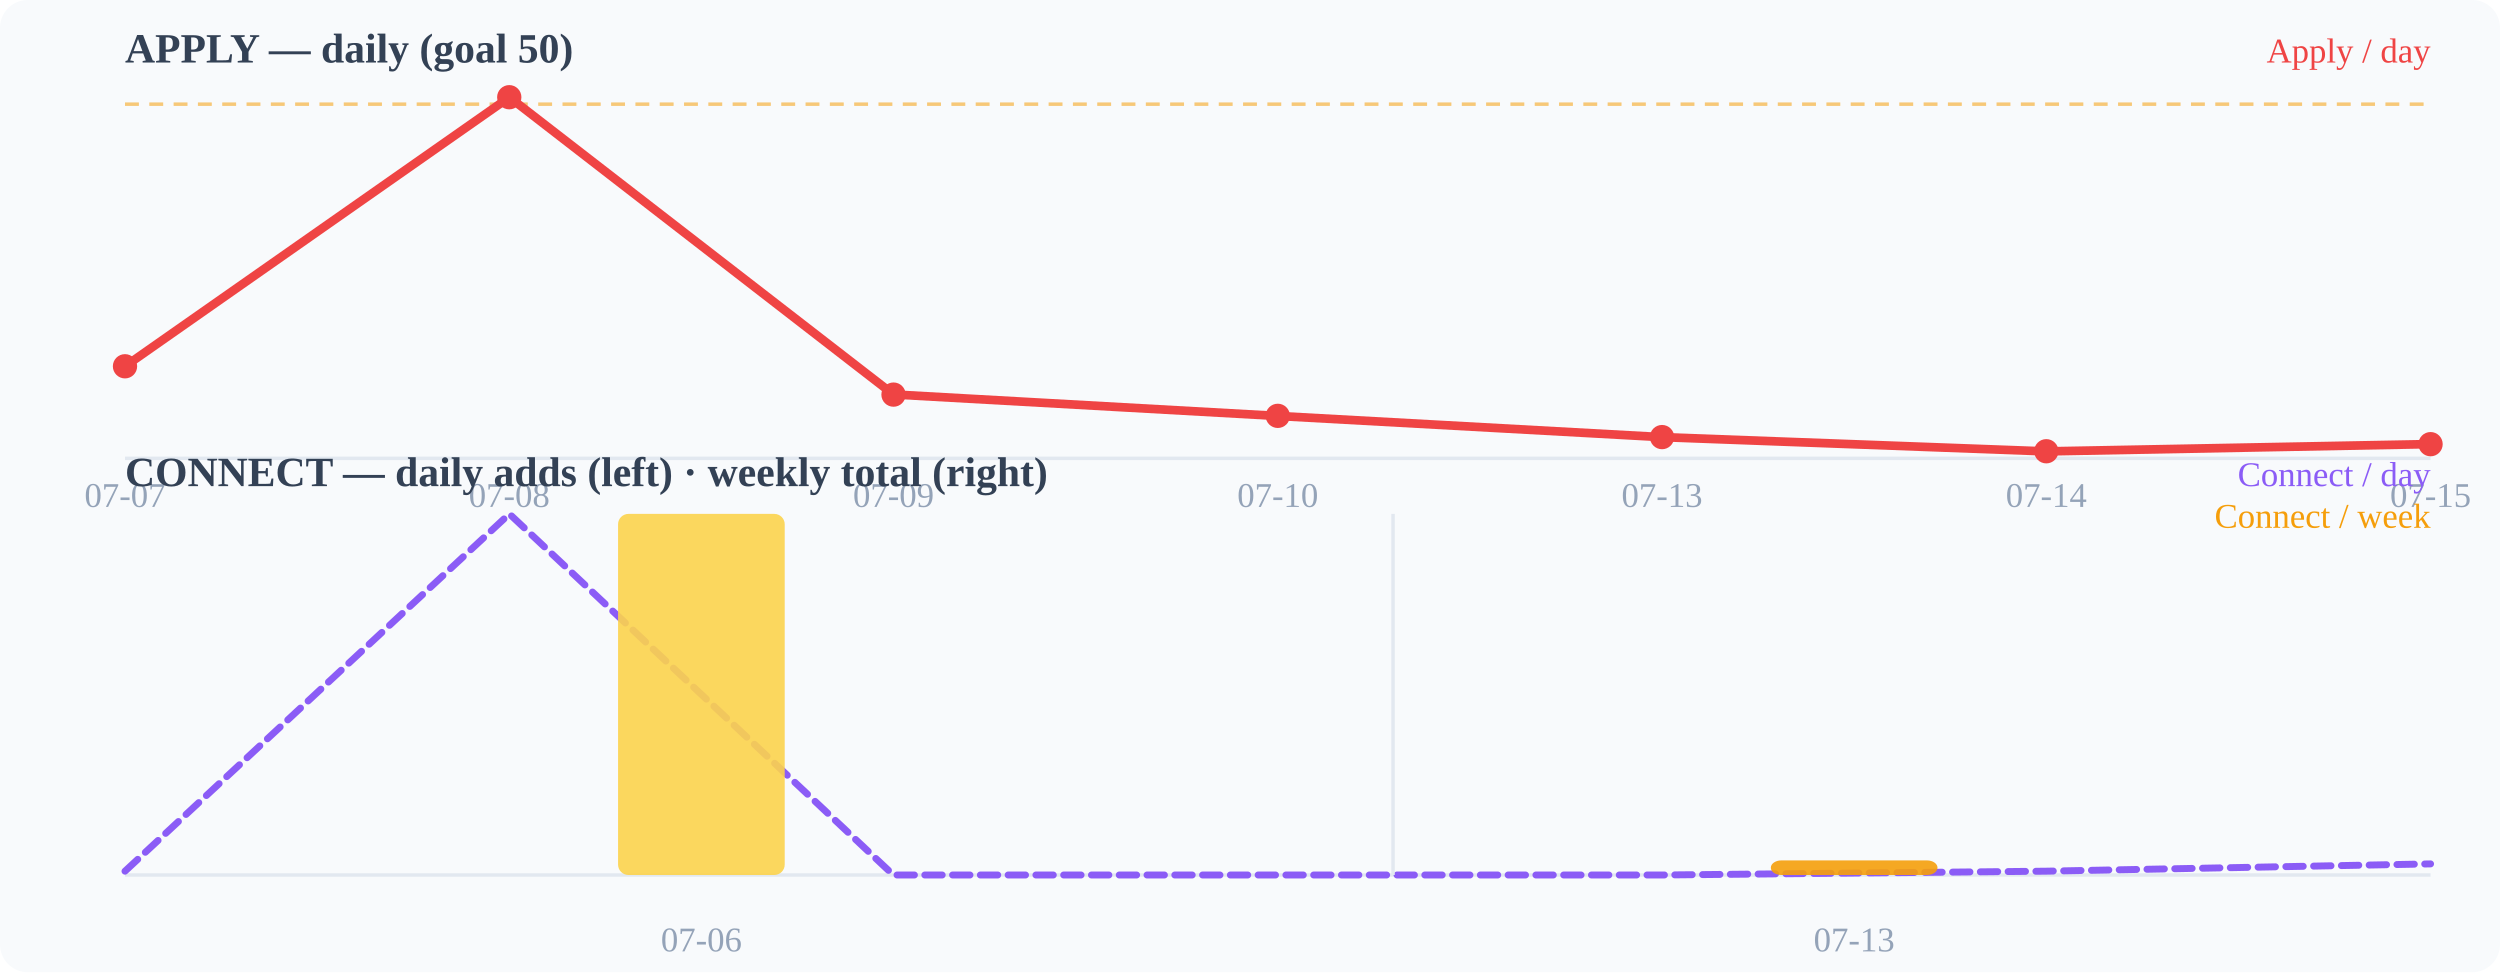
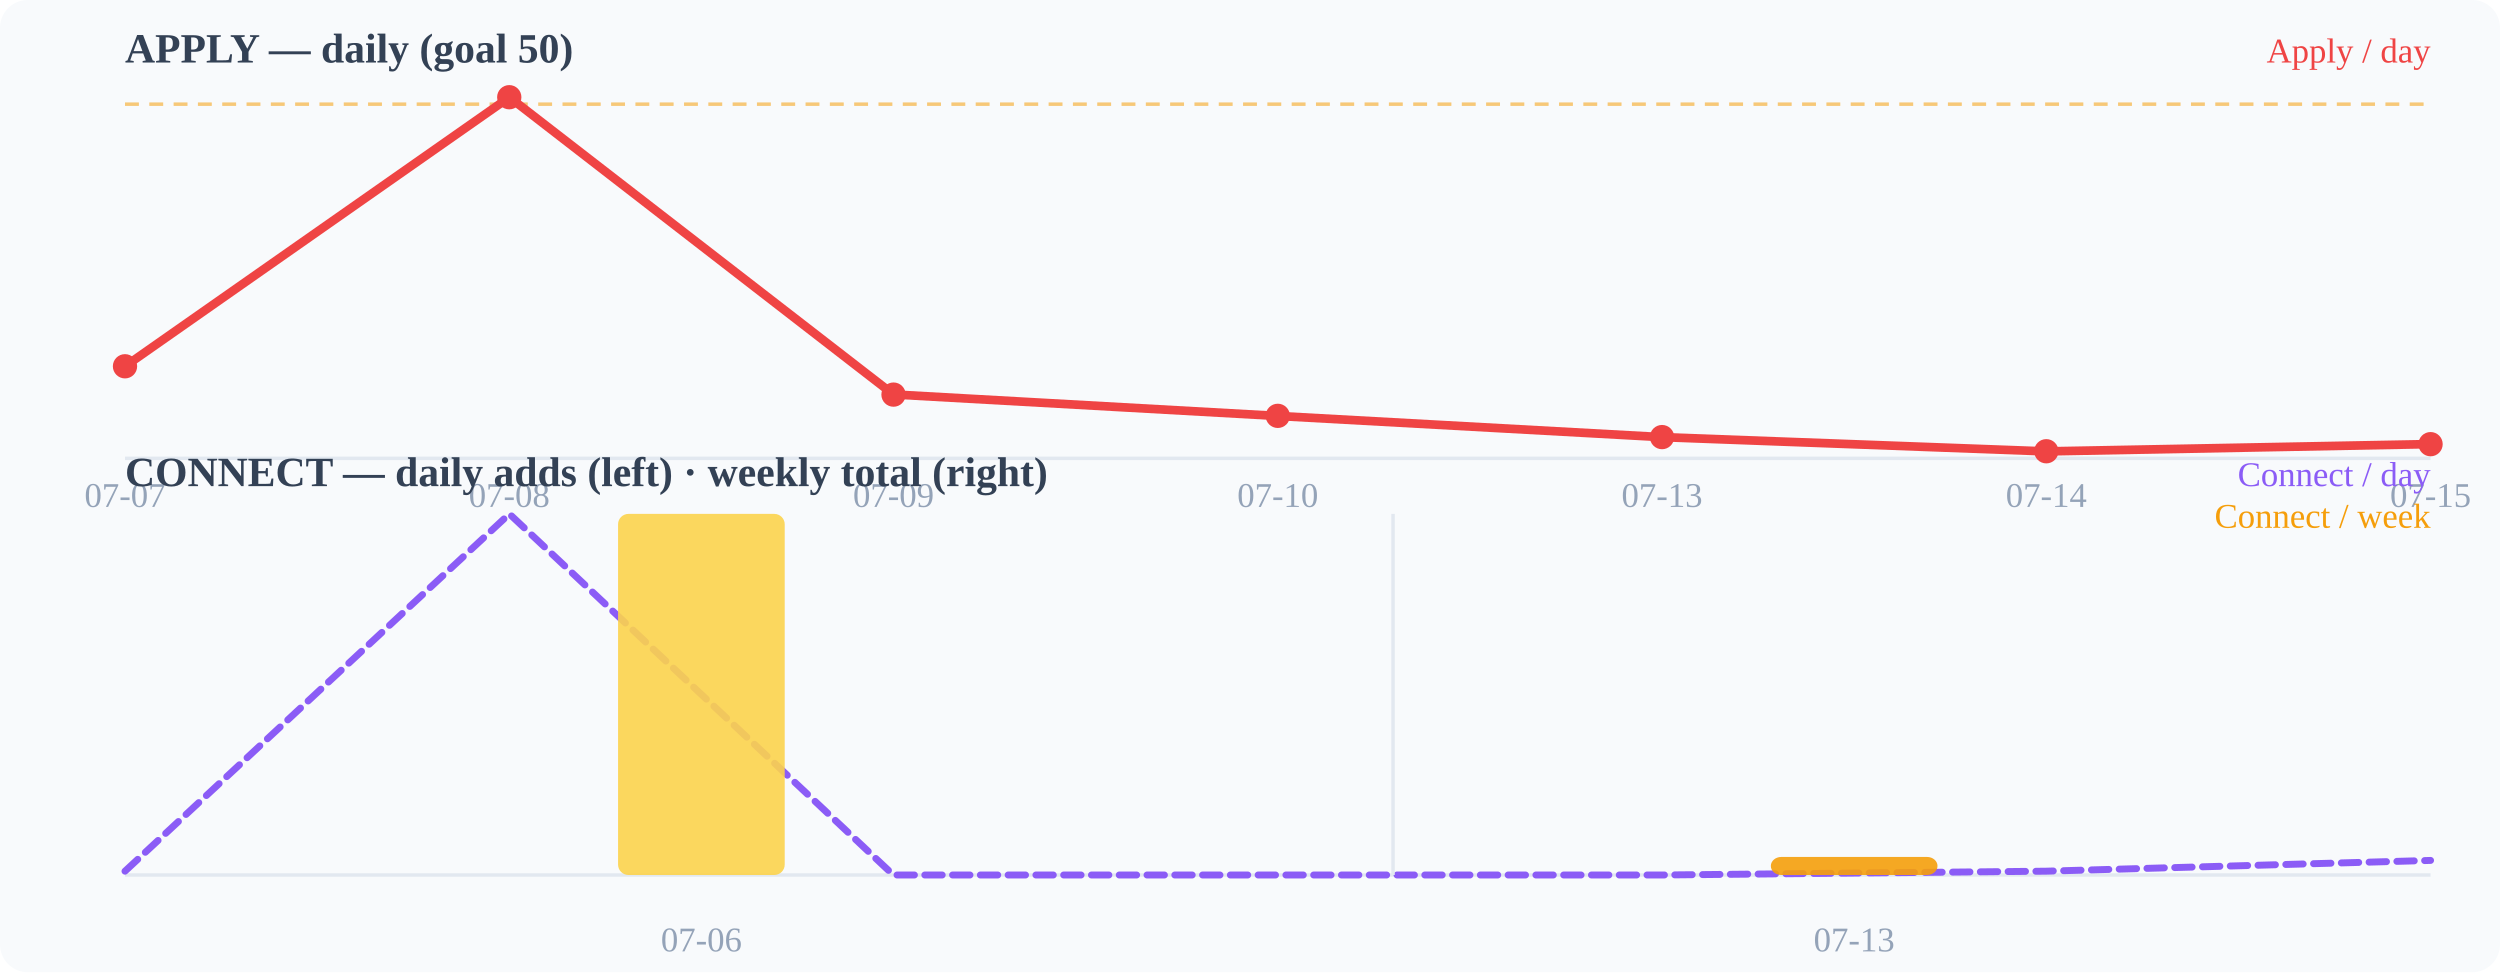
<svg xmlns="http://www.w3.org/2000/svg" width="720" height="280" viewBox="0 0 720 280">
  <rect width="720" height="280" fill="#f8fafc" rx="8" />
  <text x="36" y="18" font-size="12" font-weight="600" fill="#334155">APPLY — daily (goal 50)</text>
  <line x1="36" y1="132" x2="700" y2="132" stroke="#e2e8f0" stroke-width="1" />
  <line x1="36" y1="30.0" x2="700" y2="30.0" stroke="#f59e0b" stroke-width="1" stroke-dasharray="4 3" opacity="0.55" />
  <polyline points="36.0,105.5 146.7,28.0 257.3,113.6 368.0,119.8 478.7,125.9 589.3,130.0 700.0,127.9" fill="none" stroke="#ef4444" stroke-width="2.5" stroke-linecap="round" stroke-linejoin="round" />
  <circle cx="36" cy="105.49" r="3.5" fill="#ef4444" />
  <circle cx="146.667" cy="28" r="3.5" fill="#ef4444" />
  <circle cx="257.333" cy="113.647" r="3.5" fill="#ef4444" />
  <circle cx="368" cy="119.765" r="3.5" fill="#ef4444" />
  <circle cx="478.667" cy="125.882" r="3.5" fill="#ef4444" />
  <circle cx="589.333" cy="129.961" r="3.5" fill="#ef4444" />
  <circle cx="700" cy="127.922" r="3.5" fill="#ef4444" />
  <text x="36" y="146" font-size="10" fill="#94a3b8" text-anchor="middle">07-07</text>
  <text x="146.667" y="146" font-size="10" fill="#94a3b8" text-anchor="middle">07-08</text>
  <text x="257.333" y="146" font-size="10" fill="#94a3b8" text-anchor="middle">07-09</text>
  <text x="368" y="146" font-size="10" fill="#94a3b8" text-anchor="middle">07-10</text>
  <text x="478.667" y="146" font-size="10" fill="#94a3b8" text-anchor="middle">07-13</text>
  <text x="589.333" y="146" font-size="10" fill="#94a3b8" text-anchor="middle">07-14</text>
  <text x="700" y="146" font-size="10" fill="#94a3b8" text-anchor="middle">07-15</text>
  <text x="36" y="140" font-size="12" font-weight="600" fill="#334155">CONNECT — daily adds (left) · weekly total (right)</text>
  <line x1="36" y1="252" x2="700" y2="252" stroke="#e2e8f0" stroke-width="1" />
-   <polyline points="36.0,250.9 146.7,148.0 257.3,252.0 368.0,252.0 478.7,252.0 589.3,250.9 700.0,248.8" fill="none" stroke="#8b5cf6" stroke-width="2" stroke-linecap="round" stroke-linejoin="round" stroke-dasharray="5 3" />
+   <polyline points="36.0,250.9 146.7,148.0 257.3,252.0 368.0,252.0 478.7,252.0 589.3,250.9 700.0,247.8" fill="none" stroke="#8b5cf6" stroke-width="2" stroke-linecap="round" stroke-linejoin="round" stroke-dasharray="5 3" />
  <rect x="178.0" y="148.0" width="48" height="104.0" rx="3" fill="#fcd34d" opacity="0.9" />
-   <rect x="510.0" y="247.8" width="48" height="4.2" rx="3" fill="#f59e0b" opacity="0.9" />
+   <rect x="510.0" y="246.8" width="48" height="5.2" rx="3" fill="#f59e0b" opacity="0.9" />
  <line x1="401.2" y1="148" x2="401.2" y2="252" stroke="#e2e8f0" stroke-width="1" />
  <text x="202" y="274" font-size="10" fill="#94a3b8" text-anchor="middle">07-06</text>
  <text x="534" y="274" font-size="10" fill="#94a3b8" text-anchor="middle">07-13</text>
  <text x="700" y="18" font-size="10" fill="#ef4444" text-anchor="end">Apply / day</text>
  <text x="700" y="140" font-size="10" fill="#8b5cf6" text-anchor="end">Connect / day</text>
  <text x="700" y="152" font-size="10" fill="#f59e0b" text-anchor="end">Connect / week</text>
</svg>
